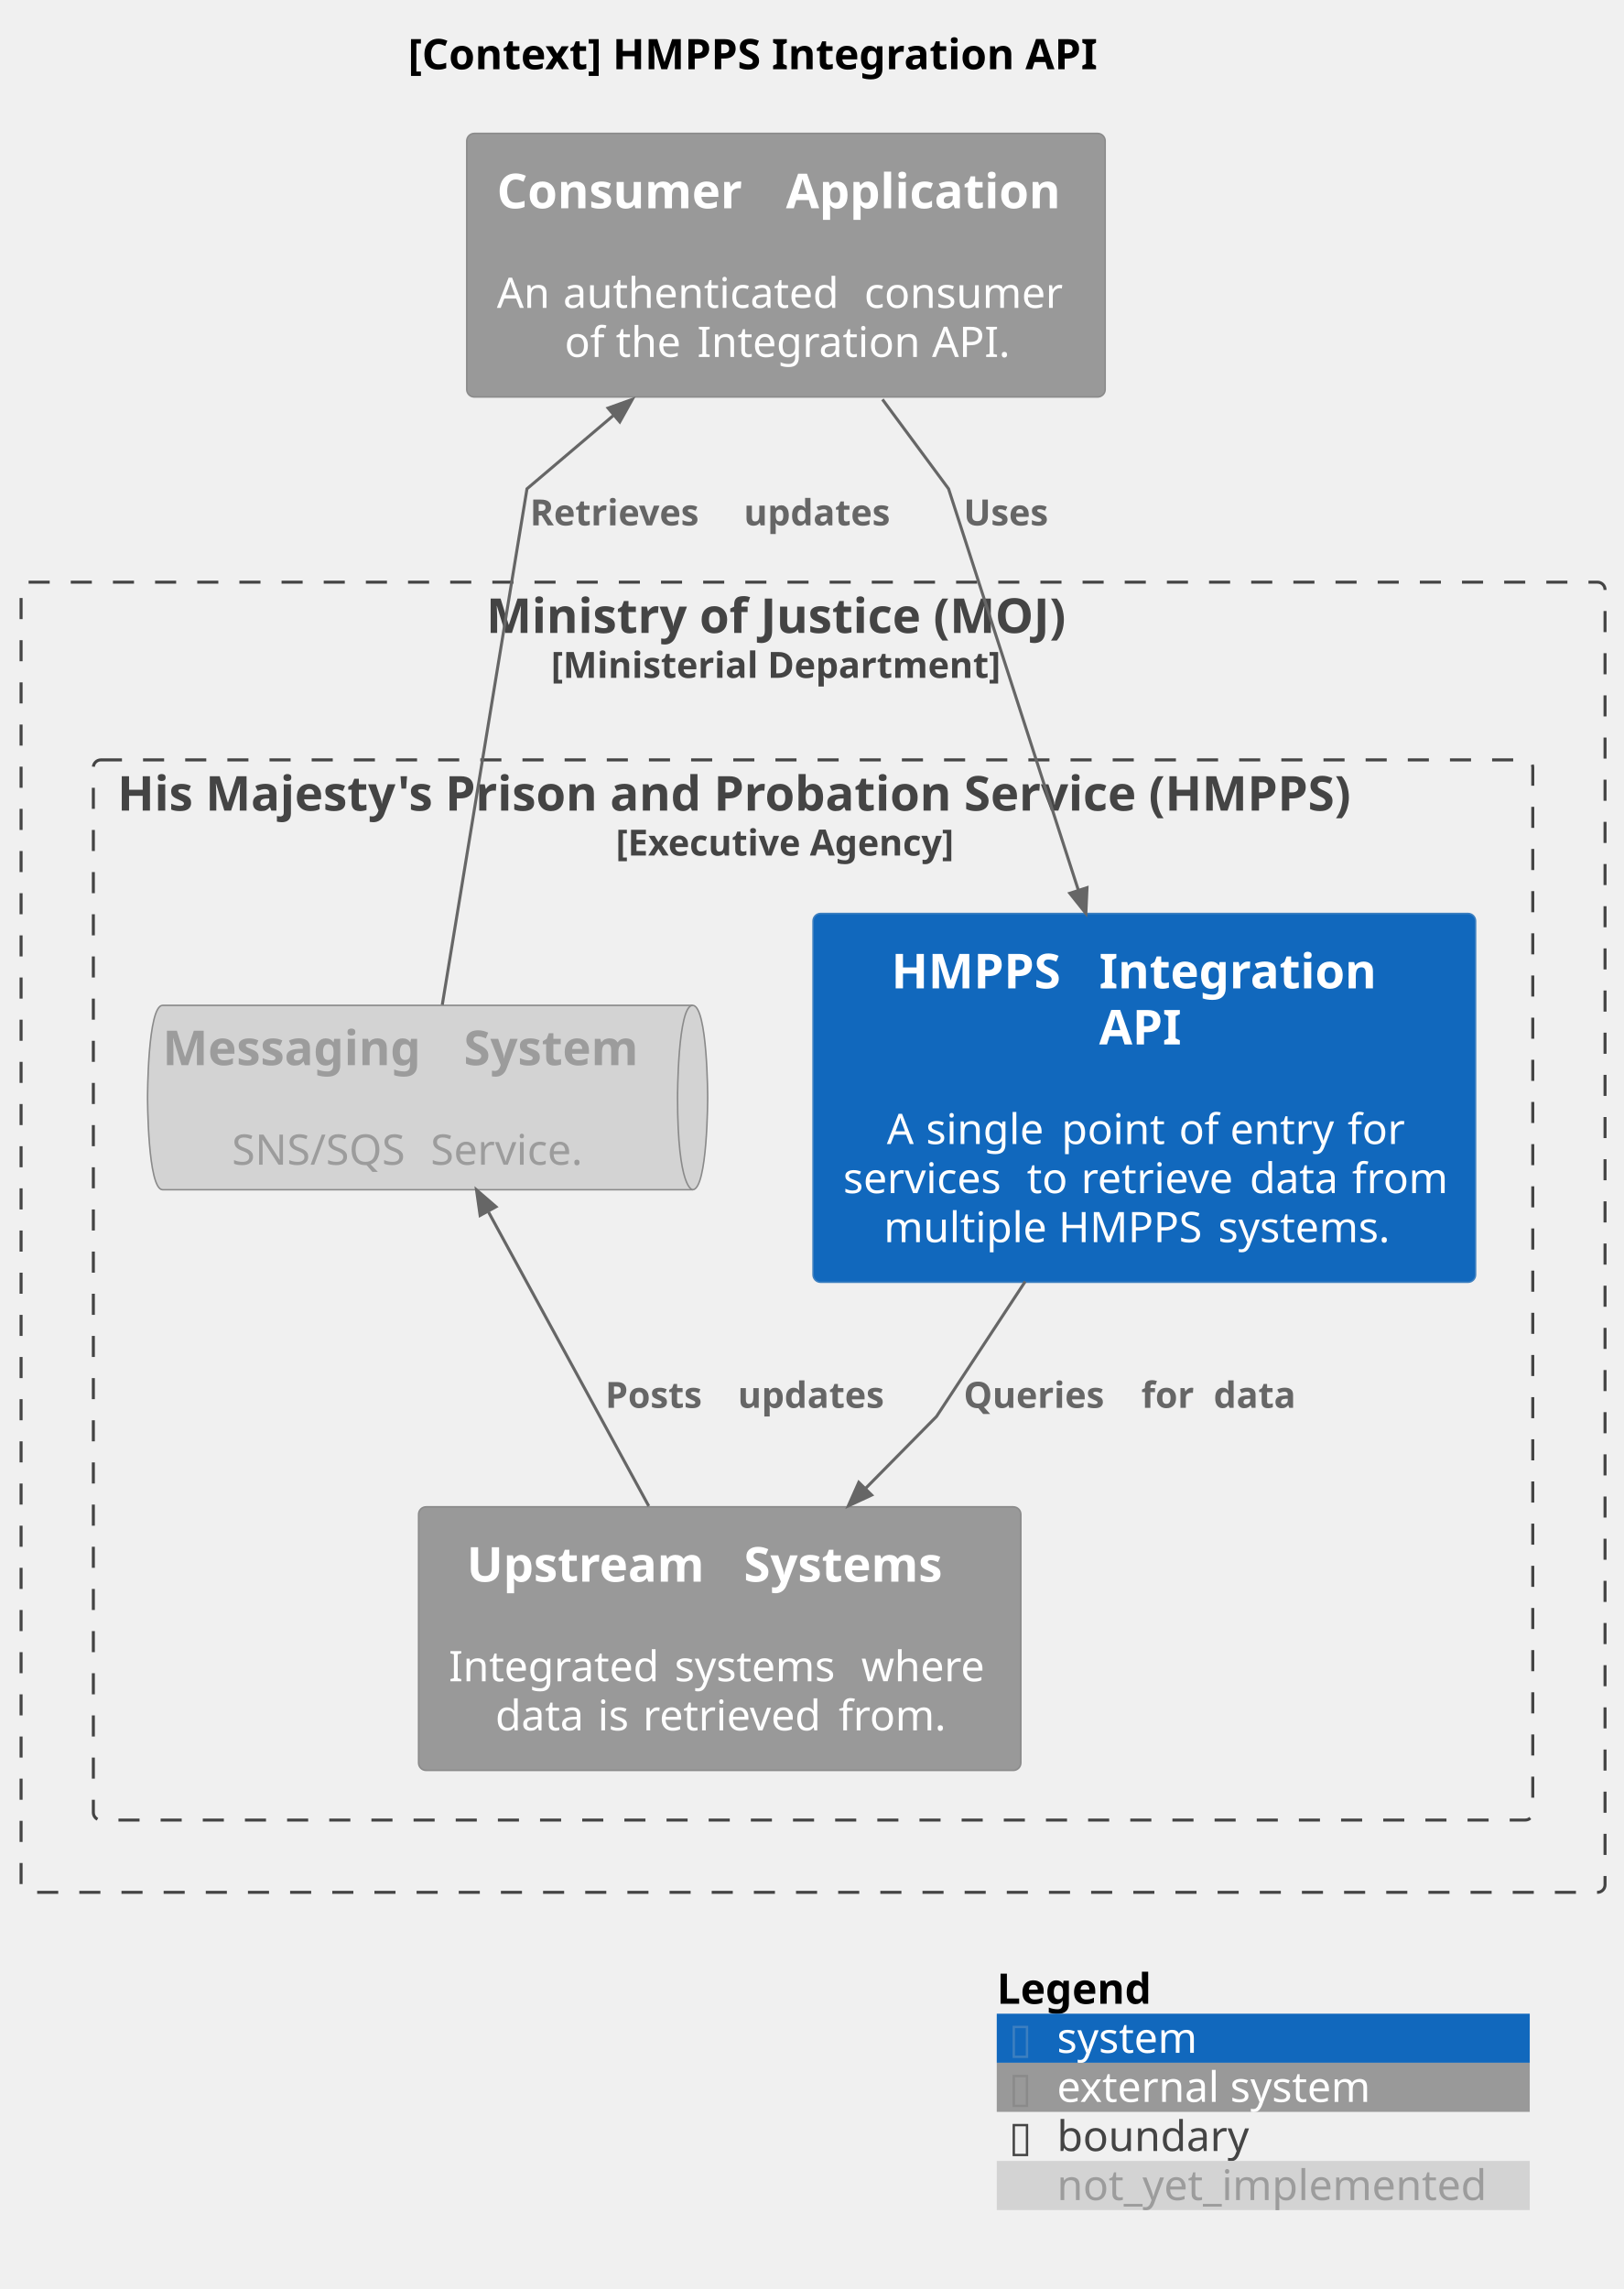
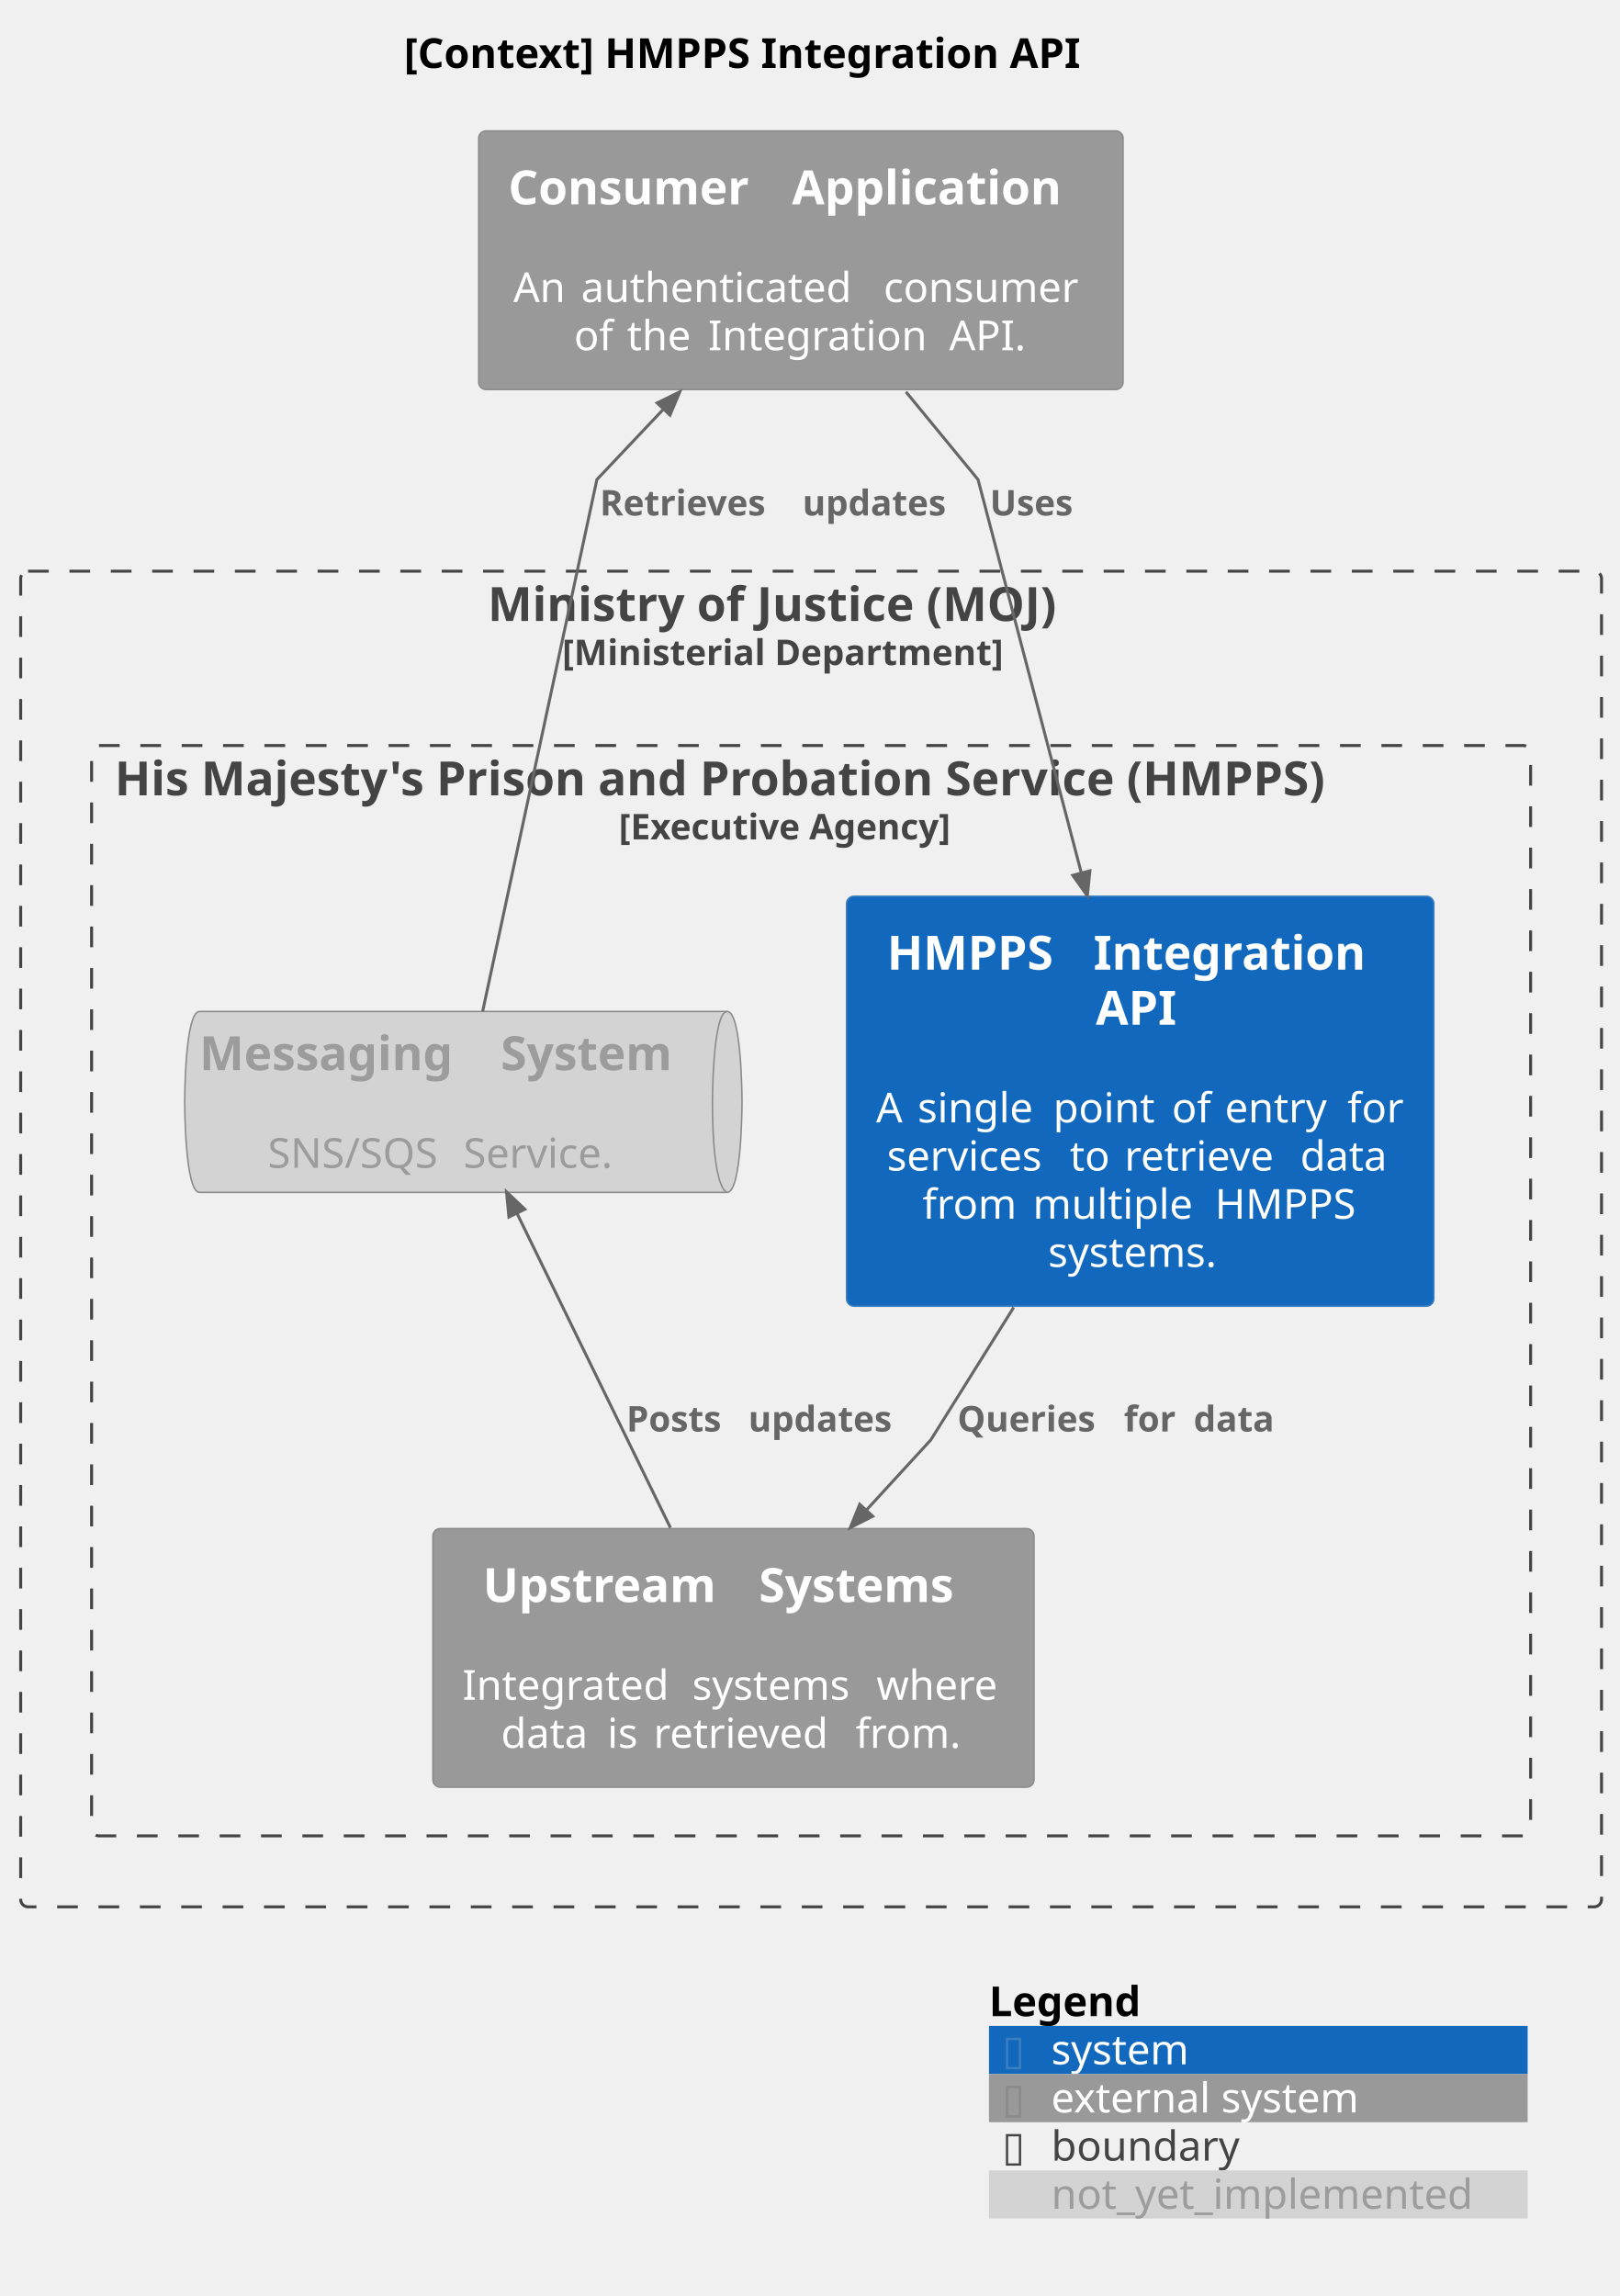
- <svg xmlns="http://www.w3.org/2000/svg" contentStyleType="text/css" height="760px" preserveAspectRatio="none" style="width:539px;height:760px;background:#FFFFFF;" version="1.1" viewBox="0 0 539 760" width="539px" zoomAndPan="magnify">
+ <svg xmlns="http://www.w3.org/2000/svg" contentStyleType="text/css" data-diagram-type="DESCRIPTION" height="777px" preserveAspectRatio="none" style="width:548px;height:777px;background:#FFFFFF;" version="1.1" viewBox="0 0 548 777" width="548px" zoomAndPan="magnify">
  <defs />
  <g>
-     <text fill="#000000" font-family="sans-serif" font-size="14" font-weight="bold" lengthAdjust="spacing" textLength="254" x="135.5" y="22.995">[Context] HMPPS Integration API</text>
-     <g id="cluster_moj">
-       <rect fill="none" height="435" rx="2.5" ry="2.5" style="stroke:#444444;stroke-width:1.0;stroke-dasharray:7.0,7.0;" width="526" x="7" y="193.297" />
-       <text fill="#444444" font-family="sans-serif" font-size="16" font-weight="bold" lengthAdjust="spacing" textLength="217" x="161.5" y="210.148">Ministry of Justice (MOJ)</text>
-       <text fill="#444444" font-family="sans-serif" font-size="12" font-weight="bold" lengthAdjust="spacing" textLength="174" x="183" y="225.06">[Ministerial Department]</text>
+     <text fill="#000000" font-family="sans-serif" font-size="14" font-weight="bold" lengthAdjust="spacing" textLength="260.559" x="136.721" y="22.995">[Context] HMPPS Integration API</text>
+     <g class="cluster" data-entity="moj" data-source-line="1575" data-uid="ent0003" id="cluster_moj">
+       <rect fill="none" height="452" rx="2.5" ry="2.5" style="stroke:#444444;stroke-width:1;stroke-dasharray:7.0,7.0;" width="535" x="7" y="193.297" />
+       <text fill="#444444" font-family="sans-serif" font-size="16" font-weight="bold" lengthAdjust="spacing" textLength="218.875" x="165.062" y="210.148">Ministry of Justice (MOJ)</text>
+       <text fill="#444444" font-family="sans-serif" font-size="12" font-weight="bold" lengthAdjust="spacing" textLength="168.481" x="190.26" y="225.06">[Ministerial Department]</text>
    </g>
-     <g id="cluster_hmpps">
-       <rect fill="none" height="352" rx="2.5" ry="2.5" style="stroke:#444444;stroke-width:1.0;stroke-dasharray:7.0,7.0;" width="478" x="31" y="252.297" />
-       <text fill="#444444" font-family="sans-serif" font-size="16" font-weight="bold" lengthAdjust="spacing" textLength="462" x="39" y="269.148">His Majesty's Prison and Probation Service (HMPPS)</text>
-       <text fill="#444444" font-family="sans-serif" font-size="12" font-weight="bold" lengthAdjust="spacing" textLength="131" x="204.5" y="284.06">[Executive Agency]</text>
+     <g class="cluster" data-entity="hmpps" data-source-line="1575" data-uid="ent0004" id="cluster_hmpps">
+       <rect fill="none" height="369" rx="2.5" ry="2.5" style="stroke:#444444;stroke-width:1;stroke-dasharray:7.0,7.0;" width="487" x="31" y="252.297" />
+       <text fill="#444444" font-family="sans-serif" font-size="16" font-weight="bold" lengthAdjust="spacing" textLength="471.352" x="38.824" y="269.148">His Majesty's Prison and Probation Service (HMPPS)</text>
+       <text fill="#444444" font-family="sans-serif" font-size="12" font-weight="bold" lengthAdjust="spacing" textLength="130.184" x="209.408" y="284.06">[Executive Agency]</text>
    </g>
-     <g id="elem_hmpps_integration_api">
-       <rect fill="#1168BD" height="122.438" rx="2.5" ry="2.5" style="stroke:#3C7FC0;stroke-width:0.5;" width="220" x="270" y="303.297" />
-       <text fill="#FFFFFF" font-family="sans-serif" font-size="16" font-weight="bold" lengthAdjust="spacing" textLength="63" x="296" y="328.148">HMPPS</text>
-       <text fill="#FFFFFF" font-family="sans-serif" font-size="16" font-weight="bold" lengthAdjust="spacing" textLength="6" x="359" y="328.148"> </text>
-       <text fill="#FFFFFF" font-family="sans-serif" font-size="16" font-weight="bold" lengthAdjust="spacing" textLength="99" x="365" y="328.148">Integration</text>
-       <text fill="#FFFFFF" font-family="sans-serif" font-size="16" font-weight="bold" lengthAdjust="spacing" textLength="30" x="365" y="346.773">API</text>
-       <text fill="#FFFFFF" font-family="sans-serif" font-size="14" lengthAdjust="spacing" textLength="4" x="378" y="363.542"> </text>
-       <text fill="#FFFFFF" font-family="sans-serif" font-size="14" lengthAdjust="spacing" textLength="9" x="294.5" y="379.839">A</text>
-       <text fill="#FFFFFF" font-family="sans-serif" font-size="14" lengthAdjust="spacing" textLength="4" x="303.5" y="379.839"> </text>
-       <text fill="#FFFFFF" font-family="sans-serif" font-size="14" lengthAdjust="spacing" textLength="41" x="307.5" y="379.839">single</text>
-       <text fill="#FFFFFF" font-family="sans-serif" font-size="14" lengthAdjust="spacing" textLength="4" x="348.5" y="379.839"> </text>
-       <text fill="#FFFFFF" font-family="sans-serif" font-size="14" lengthAdjust="spacing" textLength="35" x="352.5" y="379.839">point</text>
-       <text fill="#FFFFFF" font-family="sans-serif" font-size="14" lengthAdjust="spacing" textLength="4" x="387.5" y="379.839"> </text>
-       <text fill="#FFFFFF" font-family="sans-serif" font-size="14" lengthAdjust="spacing" textLength="13" x="391.5" y="379.839">of</text>
-       <text fill="#FFFFFF" font-family="sans-serif" font-size="14" lengthAdjust="spacing" textLength="4" x="404.5" y="379.839"> </text>
-       <text fill="#FFFFFF" font-family="sans-serif" font-size="14" lengthAdjust="spacing" textLength="35" x="408.5" y="379.839">entry</text>
-       <text fill="#FFFFFF" font-family="sans-serif" font-size="14" lengthAdjust="spacing" textLength="4" x="443.5" y="379.839"> </text>
-       <text fill="#FFFFFF" font-family="sans-serif" font-size="14" lengthAdjust="spacing" textLength="18" x="447.5" y="379.839">for</text>
-       <text fill="#FFFFFF" font-family="sans-serif" font-size="14" lengthAdjust="spacing" textLength="57" x="280" y="396.136">services</text>
-       <text fill="#FFFFFF" font-family="sans-serif" font-size="14" lengthAdjust="spacing" textLength="4" x="337" y="396.136"> </text>
-       <text fill="#FFFFFF" font-family="sans-serif" font-size="14" lengthAdjust="spacing" textLength="14" x="341" y="396.136">to</text>
-       <text fill="#FFFFFF" font-family="sans-serif" font-size="14" lengthAdjust="spacing" textLength="4" x="355" y="396.136"> </text>
-       <text fill="#FFFFFF" font-family="sans-serif" font-size="14" lengthAdjust="spacing" textLength="52" x="359" y="396.136">retrieve</text>
-       <text fill="#FFFFFF" font-family="sans-serif" font-size="14" lengthAdjust="spacing" textLength="4" x="411" y="396.136"> </text>
-       <text fill="#FFFFFF" font-family="sans-serif" font-size="14" lengthAdjust="spacing" textLength="30" x="415" y="396.136">data</text>
-       <text fill="#FFFFFF" font-family="sans-serif" font-size="14" lengthAdjust="spacing" textLength="4" x="445" y="396.136"> </text>
-       <text fill="#FFFFFF" font-family="sans-serif" font-size="14" lengthAdjust="spacing" textLength="31" x="449" y="396.136">from</text>
-       <text fill="#FFFFFF" font-family="sans-serif" font-size="14" lengthAdjust="spacing" textLength="54" x="293.5" y="412.433">multiple</text>
-       <text fill="#FFFFFF" font-family="sans-serif" font-size="14" lengthAdjust="spacing" textLength="4" x="347.5" y="412.433"> </text>
-       <text fill="#FFFFFF" font-family="sans-serif" font-size="14" lengthAdjust="spacing" textLength="49" x="351.5" y="412.433">HMPPS</text>
-       <text fill="#FFFFFF" font-family="sans-serif" font-size="14" lengthAdjust="spacing" textLength="4" x="400.5" y="412.433"> </text>
-       <text fill="#FFFFFF" font-family="sans-serif" font-size="14" lengthAdjust="spacing" textLength="62" x="404.5" y="412.433">systems.</text>
+     <g class="entity" data-entity="hmpps_integration_api" data-source-line="398" data-uid="ent0005" id="entity_hmpps_integration_api">
+       <rect fill="#1168BD" height="138.734" rx="2.5" ry="2.5" style="stroke:#3C7FC0;stroke-width:0.5;" width="198.739" x="286.5" y="303.297" />
+       <text fill="#FFFFFF" font-family="sans-serif" font-size="16" font-weight="bold" lengthAdjust="spacing" textLength="64.289" x="300.19" y="328.148">HMPPS</text>
+       <text fill="#FFFFFF" font-family="sans-serif" font-size="16" font-weight="bold" lengthAdjust="spacing" textLength="5.57" x="364.479" y="328.148"> </text>
+       <text fill="#FFFFFF" font-family="sans-serif" font-size="16" font-weight="bold" lengthAdjust="spacing" textLength="101.5" x="370.049" y="328.148">Integration</text>
+       <text fill="#FFFFFF" font-family="sans-serif" font-size="16" font-weight="bold" lengthAdjust="spacing" textLength="30.062" x="370.838" y="346.773">API</text>
+       <text fill="#FFFFFF" font-family="sans-serif" font-size="14" lengthAdjust="spacing" textLength="4.45" x="383.644" y="363.542"> </text>
+       <text fill="#FFFFFF" font-family="sans-serif" font-size="14" lengthAdjust="spacing" textLength="9.577" x="296.5" y="379.839">A</text>
+       <text fill="#FFFFFF" font-family="sans-serif" font-size="14" lengthAdjust="spacing" textLength="4.45" x="306.077" y="379.839"> </text>
+       <text fill="#FFFFFF" font-family="sans-serif" font-size="14" lengthAdjust="spacing" textLength="41.446" x="310.527" y="379.839">single</text>
+       <text fill="#FFFFFF" font-family="sans-serif" font-size="14" lengthAdjust="spacing" textLength="4.45" x="351.974" y="379.839"> </text>
+       <text fill="#FFFFFF" font-family="sans-serif" font-size="14" lengthAdjust="spacing" textLength="35.704" x="356.424" y="379.839">point</text>
+       <text fill="#FFFFFF" font-family="sans-serif" font-size="14" lengthAdjust="spacing" textLength="4.45" x="392.128" y="379.839"> </text>
+       <text fill="#FFFFFF" font-family="sans-serif" font-size="14" lengthAdjust="spacing" textLength="13.494" x="396.578" y="379.839">of</text>
+       <text fill="#FFFFFF" font-family="sans-serif" font-size="14" lengthAdjust="spacing" textLength="4.45" x="410.072" y="379.839"> </text>
+       <text fill="#FFFFFF" font-family="sans-serif" font-size="14" lengthAdjust="spacing" textLength="37.017" x="414.522" y="379.839">entry</text>
+       <text fill="#FFFFFF" font-family="sans-serif" font-size="14" lengthAdjust="spacing" textLength="4.45" x="451.539" y="379.839"> </text>
+       <text fill="#FFFFFF" font-family="sans-serif" font-size="14" lengthAdjust="spacing" textLength="19.25" x="455.989" y="379.839">for</text>
+       <text fill="#FFFFFF" font-family="sans-serif" font-size="14" lengthAdjust="spacing" textLength="57.442" x="300.171" y="396.136">services</text>
+       <text fill="#FFFFFF" font-family="sans-serif" font-size="14" lengthAdjust="spacing" textLength="4.45" x="357.613" y="396.136"> </text>
+       <text fill="#FFFFFF" font-family="sans-serif" font-size="14" lengthAdjust="spacing" textLength="14.055" x="362.063" y="396.136">to</text>
+       <text fill="#FFFFFF" font-family="sans-serif" font-size="14" lengthAdjust="spacing" textLength="4.45" x="376.118" y="396.136"> </text>
+       <text fill="#FFFFFF" font-family="sans-serif" font-size="14" lengthAdjust="spacing" textLength="55.016" x="380.568" y="396.136">retrieve</text>
+       <text fill="#FFFFFF" font-family="sans-serif" font-size="14" lengthAdjust="spacing" textLength="4.45" x="435.584" y="396.136"> </text>
+       <text fill="#FFFFFF" font-family="sans-serif" font-size="14" lengthAdjust="spacing" textLength="31.534" x="440.034" y="396.136">data</text>
+       <text fill="#FFFFFF" font-family="sans-serif" font-size="14" lengthAdjust="spacing" textLength="32.888" x="312.202" y="412.433">from</text>
+       <text fill="#FFFFFF" font-family="sans-serif" font-size="14" lengthAdjust="spacing" textLength="4.45" x="345.09" y="412.433"> </text>
+       <text fill="#FFFFFF" font-family="sans-serif" font-size="14" lengthAdjust="spacing" textLength="57.169" x="349.54" y="412.433">multiple</text>
+       <text fill="#FFFFFF" font-family="sans-serif" font-size="14" lengthAdjust="spacing" textLength="4.45" x="406.709" y="412.433"> </text>
+       <text fill="#FFFFFF" font-family="sans-serif" font-size="14" lengthAdjust="spacing" textLength="48.378" x="411.159" y="412.433">HMPPS</text>
+       <text fill="#FFFFFF" font-family="sans-serif" font-size="14" lengthAdjust="spacing" textLength="62.357" x="354.691" y="428.729">systems.</text>
    </g>
-     <g id="elem_messaging">
-       <path d="M54,333.797 L230,333.797 C235,333.797 235,364.406 235,364.406 C235,364.406 235,395.016 230,395.016 L54,395.016 C49,395.016 49,364.406 49,364.406 C49,364.406 49,333.797 54,333.797 " fill="#D3D3D3" style="stroke:#8A8A8A;stroke-width:0.5;" />
-       <path d="M230,333.797 C225,333.797 225,364.406 225,364.406 C225,395.016 230,395.016 230,395.016 " fill="none" style="stroke:#8A8A8A;stroke-width:0.5;" />
-       <text fill="#9C9C9C" font-family="sans-serif" font-size="16" font-weight="bold" lengthAdjust="spacing" textLength="94" x="54" y="353.648">Messaging</text>
-       <text fill="#9C9C9C" font-family="sans-serif" font-size="16" font-weight="bold" lengthAdjust="spacing" textLength="6" x="148" y="353.648"> </text>
-       <text fill="#9C9C9C" font-family="sans-serif" font-size="16" font-weight="bold" lengthAdjust="spacing" textLength="66" x="154" y="353.648">System</text>
-       <text fill="#9C9C9C" font-family="sans-serif" font-size="14" lengthAdjust="spacing" textLength="4" x="135" y="370.417"> </text>
-       <text fill="#9C9C9C" font-family="sans-serif" font-size="14" lengthAdjust="spacing" textLength="62" x="77" y="386.714">SNS/SQS</text>
-       <text fill="#9C9C9C" font-family="sans-serif" font-size="14" lengthAdjust="spacing" textLength="4" x="139" y="386.714"> </text>
-       <text fill="#9C9C9C" font-family="sans-serif" font-size="14" lengthAdjust="spacing" textLength="54" x="143" y="386.714">Service.</text>
+     <g class="entity" data-entity="messaging" data-source-line="423" data-uid="ent0006" id="entity_messaging">
+       <path d="M67.5,342.297 L246.117,342.297 C251.117,342.297 251.117,372.906 251.117,372.906 C251.117,372.906 251.117,403.516 246.117,403.516 L67.5,403.516 C62.5,403.516 62.5,372.906 62.5,372.906 C62.5,372.906 62.5,342.297 67.5,342.297" fill="#D3D3D3" style="stroke:#8A8A8A;stroke-width:0.5;" />
+       <path d="M246.117,342.297 C241.117,342.297 241.117,372.906 241.117,372.906 C241.117,403.516 246.117,403.516 246.117,403.516" fill="none" style="stroke:#8A8A8A;stroke-width:0.5;" />
+       <text fill="#9C9C9C" font-family="sans-serif" font-size="16" font-weight="bold" lengthAdjust="spacing" textLength="96.398" x="67.5" y="362.148">Messaging</text>
+       <text fill="#9C9C9C" font-family="sans-serif" font-size="16" font-weight="bold" lengthAdjust="spacing" textLength="5.57" x="163.898" y="362.148"> </text>
+       <text fill="#9C9C9C" font-family="sans-serif" font-size="16" font-weight="bold" lengthAdjust="spacing" textLength="66.648" x="169.469" y="362.148">System</text>
+       <text fill="#9C9C9C" font-family="sans-serif" font-size="14" lengthAdjust="spacing" textLength="4.45" x="149.583" y="378.917"> </text>
+       <text fill="#9C9C9C" font-family="sans-serif" font-size="14" lengthAdjust="spacing" textLength="61.756" x="90.61" y="395.214">SNS/SQS</text>
+       <text fill="#9C9C9C" font-family="sans-serif" font-size="14" lengthAdjust="spacing" textLength="4.45" x="152.366" y="395.214"> </text>
+       <text fill="#9C9C9C" font-family="sans-serif" font-size="14" lengthAdjust="spacing" textLength="56.191" x="156.816" y="395.214">Service.</text>
    </g>
-     <g id="elem_upstream">
-       <rect fill="#999999" height="87.516" rx="2.5" ry="2.5" style="stroke:#8A8A8A;stroke-width:0.5;" width="200" x="139" y="500.297" />
-       <text fill="#FFFFFF" font-family="sans-serif" font-size="16" font-weight="bold" lengthAdjust="spacing" textLength="86" x="155" y="525.148">Upstream</text>
-       <text fill="#FFFFFF" font-family="sans-serif" font-size="16" font-weight="bold" lengthAdjust="spacing" textLength="6" x="241" y="525.148"> </text>
-       <text fill="#FFFFFF" font-family="sans-serif" font-size="16" font-weight="bold" lengthAdjust="spacing" textLength="76" x="247" y="525.148">Systems</text>
-       <text fill="#FFFFFF" font-family="sans-serif" font-size="14" lengthAdjust="spacing" textLength="4" x="237" y="541.917"> </text>
-       <text fill="#FFFFFF" font-family="sans-serif" font-size="14" lengthAdjust="spacing" textLength="71" x="149" y="558.214">Integrated</text>
-       <text fill="#FFFFFF" font-family="sans-serif" font-size="14" lengthAdjust="spacing" textLength="4" x="220" y="558.214"> </text>
-       <text fill="#FFFFFF" font-family="sans-serif" font-size="14" lengthAdjust="spacing" textLength="58" x="224" y="558.214">systems</text>
-       <text fill="#FFFFFF" font-family="sans-serif" font-size="14" lengthAdjust="spacing" textLength="4" x="282" y="558.214"> </text>
-       <text fill="#FFFFFF" font-family="sans-serif" font-size="14" lengthAdjust="spacing" textLength="43" x="286" y="558.214">where</text>
-       <text fill="#FFFFFF" font-family="sans-serif" font-size="14" lengthAdjust="spacing" textLength="30" x="164.5" y="574.511">data</text>
-       <text fill="#FFFFFF" font-family="sans-serif" font-size="14" lengthAdjust="spacing" textLength="4" x="194.5" y="574.511"> </text>
-       <text fill="#FFFFFF" font-family="sans-serif" font-size="14" lengthAdjust="spacing" textLength="11" x="198.5" y="574.511">is</text>
-       <text fill="#FFFFFF" font-family="sans-serif" font-size="14" lengthAdjust="spacing" textLength="4" x="209.5" y="574.511"> </text>
-       <text fill="#FFFFFF" font-family="sans-serif" font-size="14" lengthAdjust="spacing" textLength="61" x="213.5" y="574.511">retrieved</text>
-       <text fill="#FFFFFF" font-family="sans-serif" font-size="14" lengthAdjust="spacing" textLength="4" x="274.5" y="574.511"> </text>
-       <text fill="#FFFFFF" font-family="sans-serif" font-size="14" lengthAdjust="spacing" textLength="35" x="278.5" y="574.511">from.</text>
+     <g class="entity" data-entity="upstream" data-source-line="413" data-uid="ent0007" id="entity_upstream">
+       <rect fill="#999999" height="87.516" rx="2.5" ry="2.5" style="stroke:#8A8A8A;stroke-width:0.5;" width="203.429" x="146.5" y="517.297" />
+       <text fill="#FFFFFF" font-family="sans-serif" font-size="16" font-weight="bold" lengthAdjust="spacing" textLength="87.828" x="163.429" y="542.148">Upstream</text>
+       <text fill="#FFFFFF" font-family="sans-serif" font-size="16" font-weight="bold" lengthAdjust="spacing" textLength="5.57" x="251.257" y="542.148"> </text>
+       <text fill="#FFFFFF" font-family="sans-serif" font-size="16" font-weight="bold" lengthAdjust="spacing" textLength="76.172" x="256.828" y="542.148">Systems</text>
+       <text fill="#FFFFFF" font-family="sans-serif" font-size="14" lengthAdjust="spacing" textLength="4.45" x="245.989" y="558.917"> </text>
+       <text fill="#FFFFFF" font-family="sans-serif" font-size="14" lengthAdjust="spacing" textLength="73.315" x="156.5" y="575.214">Integrated</text>
+       <text fill="#FFFFFF" font-family="sans-serif" font-size="14" lengthAdjust="spacing" textLength="4.45" x="229.815" y="575.214"> </text>
+       <text fill="#FFFFFF" font-family="sans-serif" font-size="14" lengthAdjust="spacing" textLength="57.907" x="234.266" y="575.214">systems</text>
+       <text fill="#FFFFFF" font-family="sans-serif" font-size="14" lengthAdjust="spacing" textLength="4.45" x="292.173" y="575.214"> </text>
+       <text fill="#FFFFFF" font-family="sans-serif" font-size="14" lengthAdjust="spacing" textLength="43.306" x="296.623" y="575.214">where</text>
+       <text fill="#FFFFFF" font-family="sans-serif" font-size="14" lengthAdjust="spacing" textLength="31.534" x="169.56" y="591.511">data</text>
+       <text fill="#FFFFFF" font-family="sans-serif" font-size="14" lengthAdjust="spacing" textLength="4.45" x="201.094" y="591.511"> </text>
+       <text fill="#FFFFFF" font-family="sans-serif" font-size="14" lengthAdjust="spacing" textLength="11.184" x="205.544" y="591.511">is</text>
+       <text fill="#FFFFFF" font-family="sans-serif" font-size="14" lengthAdjust="spacing" textLength="4.45" x="216.728" y="591.511"> </text>
+       <text fill="#FFFFFF" font-family="sans-serif" font-size="14" lengthAdjust="spacing" textLength="63.902" x="221.178" y="591.511">retrieved</text>
+       <text fill="#FFFFFF" font-family="sans-serif" font-size="14" lengthAdjust="spacing" textLength="4.45" x="285.081" y="591.511"> </text>
+       <text fill="#FFFFFF" font-family="sans-serif" font-size="14" lengthAdjust="spacing" textLength="37.338" x="289.531" y="591.511">from.</text>
    </g>
-     <g id="elem_consumer">
-       <rect fill="#999999" height="87.516" rx="2.5" ry="2.5" style="stroke:#8A8A8A;stroke-width:0.5;" width="212" x="155" y="44.297" />
-       <text fill="#FFFFFF" font-family="sans-serif" font-size="16" font-weight="bold" lengthAdjust="spacing" textLength="90" x="165" y="69.148">Consumer</text>
-       <text fill="#FFFFFF" font-family="sans-serif" font-size="16" font-weight="bold" lengthAdjust="spacing" textLength="6" x="255" y="69.148"> </text>
-       <text fill="#FFFFFF" font-family="sans-serif" font-size="16" font-weight="bold" lengthAdjust="spacing" textLength="96" x="261" y="69.148">Application</text>
-       <text fill="#FFFFFF" font-family="sans-serif" font-size="14" lengthAdjust="spacing" textLength="4" x="259" y="85.917"> </text>
-       <text fill="#FFFFFF" font-family="sans-serif" font-size="14" lengthAdjust="spacing" textLength="18" x="165" y="102.214">An</text>
-       <text fill="#FFFFFF" font-family="sans-serif" font-size="14" lengthAdjust="spacing" textLength="4" x="183" y="102.214"> </text>
-       <text fill="#FFFFFF" font-family="sans-serif" font-size="14" lengthAdjust="spacing" textLength="96" x="187" y="102.214">authenticated</text>
-       <text fill="#FFFFFF" font-family="sans-serif" font-size="14" lengthAdjust="spacing" textLength="4" x="283" y="102.214"> </text>
-       <text fill="#FFFFFF" font-family="sans-serif" font-size="14" lengthAdjust="spacing" textLength="70" x="287" y="102.214">consumer</text>
-       <text fill="#FFFFFF" font-family="sans-serif" font-size="14" lengthAdjust="spacing" textLength="13" x="187.5" y="118.511">of</text>
-       <text fill="#FFFFFF" font-family="sans-serif" font-size="14" lengthAdjust="spacing" textLength="4" x="200.5" y="118.511"> </text>
-       <text fill="#FFFFFF" font-family="sans-serif" font-size="14" lengthAdjust="spacing" textLength="23" x="204.5" y="118.511">the</text>
-       <text fill="#FFFFFF" font-family="sans-serif" font-size="14" lengthAdjust="spacing" textLength="4" x="227.5" y="118.511"> </text>
-       <text fill="#FFFFFF" font-family="sans-serif" font-size="14" lengthAdjust="spacing" textLength="74" x="231.5" y="118.511">Integration</text>
-       <text fill="#FFFFFF" font-family="sans-serif" font-size="14" lengthAdjust="spacing" textLength="4" x="305.5" y="118.511"> </text>
-       <text fill="#FFFFFF" font-family="sans-serif" font-size="14" lengthAdjust="spacing" textLength="25" x="309.5" y="118.511">API.</text>
+     <g class="entity" data-entity="consumer" data-source-line="413" data-uid="ent0002" id="entity_consumer">
+       <rect fill="#999999" height="87.516" rx="2.5" ry="2.5" style="stroke:#8A8A8A;stroke-width:0.5;" width="218.078" x="162" y="44.297" />
+       <text fill="#FFFFFF" font-family="sans-serif" font-size="16" font-weight="bold" lengthAdjust="spacing" textLength="90.453" x="172" y="69.148">Consumer</text>
+       <text fill="#FFFFFF" font-family="sans-serif" font-size="16" font-weight="bold" lengthAdjust="spacing" textLength="5.57" x="262.453" y="69.148"> </text>
+       <text fill="#FFFFFF" font-family="sans-serif" font-size="16" font-weight="bold" lengthAdjust="spacing" textLength="102.055" x="268.023" y="69.148">Application</text>
+       <text fill="#FFFFFF" font-family="sans-serif" font-size="14" lengthAdjust="spacing" textLength="4.45" x="268.814" y="85.917"> </text>
+       <text fill="#FFFFFF" font-family="sans-serif" font-size="14" lengthAdjust="spacing" textLength="18.45" x="173.736" y="102.214">An</text>
+       <text fill="#FFFFFF" font-family="sans-serif" font-size="14" lengthAdjust="spacing" textLength="4.45" x="192.186" y="102.214"> </text>
+       <text fill="#FFFFFF" font-family="sans-serif" font-size="14" lengthAdjust="spacing" textLength="97.945" x="196.637" y="102.214">authenticated</text>
+       <text fill="#FFFFFF" font-family="sans-serif" font-size="14" lengthAdjust="spacing" textLength="4.45" x="294.582" y="102.214"> </text>
+       <text fill="#FFFFFF" font-family="sans-serif" font-size="14" lengthAdjust="spacing" textLength="69.31" x="299.032" y="102.214">consumer</text>
+       <text fill="#FFFFFF" font-family="sans-serif" font-size="14" lengthAdjust="spacing" textLength="13.494" x="194.258" y="118.511">of</text>
+       <text fill="#FFFFFF" font-family="sans-serif" font-size="14" lengthAdjust="spacing" textLength="4.45" x="207.752" y="118.511"> </text>
+       <text fill="#FFFFFF" font-family="sans-serif" font-size="14" lengthAdjust="spacing" textLength="22.976" x="212.202" y="118.511">the</text>
+       <text fill="#FFFFFF" font-family="sans-serif" font-size="14" lengthAdjust="spacing" textLength="4.45" x="235.178" y="118.511"> </text>
+       <text fill="#FFFFFF" font-family="sans-serif" font-size="14" lengthAdjust="spacing" textLength="77.144" x="239.628" y="118.511">Integration</text>
+       <text fill="#FFFFFF" font-family="sans-serif" font-size="14" lengthAdjust="spacing" textLength="4.45" x="316.772" y="118.511"> </text>
+       <text fill="#FFFFFF" font-family="sans-serif" font-size="14" lengthAdjust="spacing" textLength="26.599" x="321.222" y="118.511">API.</text>
    </g>
-     <g id="link_consumer_hmpps_integration_api">
-       <path d="M293.04,132.607 C304.66,148.327 315,162.297 315,162.297 C315,162.297 339.21,237.157 358.08,295.507 " fill="none" id="consumer-to-hmpps_integration_api" style="stroke:#666666;stroke-width:1.0;" />
-       <polygon fill="#666666" points="360.59,303.267,360.974,294.731,355.267,296.584,360.59,303.267" style="stroke:#666666;stroke-width:1.0;" />
-       <text fill="#666666" font-family="sans-serif" font-size="12" font-weight="bold" lengthAdjust="spacing" textLength="35" x="320" y="174.435">Uses</text>
+     <g class="link" data-entity-1="consumer" data-entity-2="hmpps_integration_api" data-source-line="1715" data-uid="lnk8" id="link_consumer_hmpps_integration_api">
+       <path d="M306.6,132.607 C319.52,148.327 331,162.297 331,162.297 C331,162.297 349.919,234.359 365.959,295.459" fill="none" id="consumer-to-hmpps_integration_api" style="stroke:#666666;stroke-width:1;" />
+       <polygon fill="#666666" points="367.99,303.197,368.86,294.697,363.057,296.221,367.99,303.197" style="stroke:#666666;stroke-width:1;" />
+       <text fill="#666666" font-family="sans-serif" font-size="12" font-weight="bold" lengthAdjust="spacing" textLength="32.168" x="335" y="174.435">Uses</text>
    </g>
-     <g id="link_messaging_upstream">
-       <path d="M162.24,402.447 C177.75,430.887 199.16,470.197 215.44,500.057 " fill="none" id="messaging-backto-upstream" style="stroke:#666666;stroke-width:1.0;" />
-       <polygon fill="#666666" points="158.24,395.087,159.44,403.546,164.706,400.672,158.24,395.087" style="stroke:#666666;stroke-width:1.0;" />
-       <text fill="#666666" font-family="sans-serif" font-size="12" font-weight="bold" lengthAdjust="spacing" textLength="40" x="201" y="467.435">Posts</text>
-       <text fill="#666666" font-family="sans-serif" font-size="12" font-weight="bold" lengthAdjust="spacing" textLength="4" x="241" y="467.435"> </text>
-       <text fill="#666666" font-family="sans-serif" font-size="12" font-weight="bold" lengthAdjust="spacing" textLength="59" x="245" y="467.435">updates</text>
+     <g class="link" data-entity-1="messaging" data-entity-2="upstream" data-source-line="1729" data-uid="lnk10" id="link_messaging_upstream">
+       <path d="M174.927,410.537 C189.857,441.147 209.85,482.107 226.88,517.007" fill="none" id="messaging-backto-upstream" style="stroke:#666666;stroke-width:1;" />
+       <polygon fill="#666666" points="171.42,403.347,172.231,411.852,177.623,409.222,171.42,403.347" style="stroke:#666666;stroke-width:1;" />
+       <text fill="#666666" font-family="sans-serif" font-size="12" font-weight="bold" lengthAdjust="spacing" textLength="37.06" x="212" y="484.435">Posts</text>
+       <text fill="#666666" font-family="sans-serif" font-size="12" font-weight="bold" lengthAdjust="spacing" textLength="4.178" x="249.06" y="484.435"> </text>
+       <text fill="#666666" font-family="sans-serif" font-size="12" font-weight="bold" lengthAdjust="spacing" textLength="54.838" x="253.238" y="484.435">updates</text>
    </g>
-     <g id="link_consumer_messaging">
-       <path d="M203.58,138.037 C187.83,151.407 175,162.297 175,162.297 C175,162.297 156.05,277.727 146.87,333.637 " fill="none" id="consumer-backto-messaging" style="stroke:#666666;stroke-width:1.0;" />
-       <polygon fill="#666666" points="209.98,132.607,201.938,135.492,205.818,140.069,209.98,132.607" style="stroke:#666666;stroke-width:1.0;" />
-       <text fill="#666666" font-family="sans-serif" font-size="12" font-weight="bold" lengthAdjust="spacing" textLength="67" x="176" y="174.435">Retrieves</text>
-       <text fill="#666666" font-family="sans-serif" font-size="12" font-weight="bold" lengthAdjust="spacing" textLength="4" x="243" y="174.435"> </text>
-       <text fill="#666666" font-family="sans-serif" font-size="12" font-weight="bold" lengthAdjust="spacing" textLength="59" x="247" y="174.435">updates</text>
+     <g class="link" data-entity-1="consumer" data-entity-2="messaging" data-source-line="1729" data-uid="lnk12" id="link_consumer_messaging">
+       <path d="M224.566,138.422 C209.716,154.142 202,162.297 202,162.297 C202,162.297 175.76,284.477 163.35,342.227" fill="none" id="consumer-backto-messaging" style="stroke:#666666;stroke-width:1;" />
+       <polygon fill="#666666" points="230.06,132.607,222.386,136.362,226.747,140.482,230.06,132.607" style="stroke:#666666;stroke-width:1;" />
+       <text fill="#666666" font-family="sans-serif" font-size="12" font-weight="bold" lengthAdjust="spacing" textLength="64.389" x="203" y="174.435">Retrieves</text>
+       <text fill="#666666" font-family="sans-serif" font-size="12" font-weight="bold" lengthAdjust="spacing" textLength="4.178" x="267.389" y="174.435"> </text>
+       <text fill="#666666" font-family="sans-serif" font-size="12" font-weight="bold" lengthAdjust="spacing" textLength="54.838" x="271.566" y="174.435">updates</text>
    </g>
-     <g id="link_hmpps_integration_api_upstream">
-       <path d="M340.46,425.467 C325.05,448.927 311,470.297 311,470.297 C311,470.297 300.45,480.997 287.42,494.197 " fill="none" id="hmpps_integration_api-to-upstream" style="stroke:#666666;stroke-width:1.0;" />
-       <polygon fill="#666666" points="281.71,499.987,289.461,496.392,285.187,492.182,281.71,499.987" style="stroke:#666666;stroke-width:1.0;" />
-       <text fill="#666666" font-family="sans-serif" font-size="12" font-weight="bold" lengthAdjust="spacing" textLength="55" x="320" y="467.435">Queries</text>
-       <text fill="#666666" font-family="sans-serif" font-size="12" font-weight="bold" lengthAdjust="spacing" textLength="4" x="375" y="467.435"> </text>
-       <text fill="#666666" font-family="sans-serif" font-size="12" font-weight="bold" lengthAdjust="spacing" textLength="20" x="379" y="467.435">for</text>
-       <text fill="#666666" font-family="sans-serif" font-size="12" font-weight="bold" lengthAdjust="spacing" textLength="4" x="399" y="467.435"> </text>
-       <text fill="#666666" font-family="sans-serif" font-size="12" font-weight="bold" lengthAdjust="spacing" textLength="33" x="403" y="467.435">data</text>
+     <g class="link" data-entity-1="hmpps_integration_api" data-entity-2="upstream" data-source-line="1688" data-uid="lnk13" id="link_hmpps_integration_api_upstream">
+       <path d="M343.06,442.437 C328.11,466.337 315,487.297 315,487.297 C315,487.297 307.59,495.373 293.16,511.093" fill="none" id="hmpps_integration_api-to-upstream" style="stroke:#666666;stroke-width:1;" />
+       <polygon fill="#666666" points="287.75,516.987,295.37,513.122,290.95,509.065,287.75,516.987" style="stroke:#666666;stroke-width:1;" />
+       <text fill="#666666" font-family="sans-serif" font-size="12" font-weight="bold" lengthAdjust="spacing" textLength="52.195" x="324" y="484.435">Queries</text>
+       <text fill="#666666" font-family="sans-serif" font-size="12" font-weight="bold" lengthAdjust="spacing" textLength="4.178" x="376.195" y="484.435"> </text>
+       <text fill="#666666" font-family="sans-serif" font-size="12" font-weight="bold" lengthAdjust="spacing" textLength="19.383" x="380.373" y="484.435">for</text>
+       <text fill="#666666" font-family="sans-serif" font-size="12" font-weight="bold" lengthAdjust="spacing" textLength="4.178" x="399.756" y="484.435"> </text>
+       <text fill="#666666" font-family="sans-serif" font-size="12" font-weight="bold" lengthAdjust="spacing" textLength="30.521" x="403.934" y="484.435">data</text>
    </g>
-     <rect fill="none" height="16.297" style="stroke:none;stroke-width:1.0;" width="177" x="331" y="652.297" />
-     <text fill="#000000" font-family="sans-serif" font-size="14" font-weight="bold" lengthAdjust="spacing" textLength="59" x="331" y="665.292">Legend</text>
-     <text fill="#FFFFFF" font-family="sans-serif" font-size="14" lengthAdjust="spacing" textLength="4" x="395" y="665.292"> </text>
-     <rect fill="#1168BD" height="16.297" style="stroke:none;stroke-width:1.0;" width="177" x="331" y="668.594" />
-     <text fill="#3C7FC0" font-family="sans-serif" font-size="14" lengthAdjust="spacing" textLength="8" x="335" y="681.589">▯</text>
-     <text fill="#FFFFFF" font-family="sans-serif" font-size="14" lengthAdjust="spacing" textLength="4" x="343" y="681.589"> </text>
-     <text fill="#FFFFFF" font-family="sans-serif" font-size="14" lengthAdjust="spacing" textLength="50" x="351" y="681.589">system</text>
-     <text fill="#FFFFFF" font-family="sans-serif" font-size="14" lengthAdjust="spacing" textLength="4" x="405" y="681.589"> </text>
-     <rect fill="#999999" height="16.297" style="stroke:none;stroke-width:1.0;" width="177" x="331" y="684.891" />
-     <text fill="#8A8A8A" font-family="sans-serif" font-size="14" lengthAdjust="spacing" textLength="8" x="335" y="697.886">▯</text>
-     <text fill="#FFFFFF" font-family="sans-serif" font-size="14" lengthAdjust="spacing" textLength="4" x="343" y="697.886"> </text>
-     <text fill="#FFFFFF" font-family="sans-serif" font-size="14" lengthAdjust="spacing" textLength="109" x="351" y="697.886">external system</text>
-     <text fill="#FFFFFF" font-family="sans-serif" font-size="14" lengthAdjust="spacing" textLength="4" x="464" y="697.886"> </text>
-     <rect fill="none" height="16.297" style="stroke:none;stroke-width:1.0;" width="177" x="331" y="701.188" />
-     <text fill="#444444" font-family="sans-serif" font-size="14" lengthAdjust="spacing" textLength="8" x="335" y="714.183">▯</text>
-     <text fill="#FFFFFF" font-family="sans-serif" font-size="14" lengthAdjust="spacing" textLength="4" x="343" y="714.183"> </text>
-     <text fill="#444444" font-family="sans-serif" font-size="14" lengthAdjust="spacing" textLength="65" x="351" y="714.183">boundary</text>
-     <text fill="#FFFFFF" font-family="sans-serif" font-size="14" lengthAdjust="spacing" textLength="4" x="420" y="714.183"> </text>
-     <rect fill="#D3D3D3" height="16.297" style="stroke:none;stroke-width:1.0;" width="177" x="331" y="717.484" />
-     <text fill="#D3D3D3" font-family="sans-serif" font-size="14" lengthAdjust="spacing" textLength="8" x="335" y="730.48">▯</text>
-     <text fill="#FFFFFF" font-family="sans-serif" font-size="14" lengthAdjust="spacing" textLength="4" x="343" y="730.48"> </text>
-     <text fill="#9C9C9C" font-family="sans-serif" font-size="14" lengthAdjust="spacing" textLength="149" x="351" y="730.48">not_yet_implemented</text>
-     <text fill="#FFFFFF" font-family="sans-serif" font-size="14" lengthAdjust="spacing" textLength="4" x="504" y="730.48"> </text>
-     <line style="stroke:none;stroke-width:1.0;" x1="331" x2="508" y1="652.297" y2="652.297" />
-     <line style="stroke:none;stroke-width:1.0;" x1="331" x2="508" y1="668.594" y2="668.594" />
-     <line style="stroke:none;stroke-width:1.0;" x1="331" x2="508" y1="684.891" y2="684.891" />
-     <line style="stroke:none;stroke-width:1.0;" x1="331" x2="508" y1="701.188" y2="701.188" />
-     <line style="stroke:none;stroke-width:1.0;" x1="331" x2="508" y1="717.484" y2="717.484" />
-     <line style="stroke:none;stroke-width:1.0;" x1="331" x2="508" y1="733.781" y2="733.781" />
-     <line style="stroke:none;stroke-width:1.0;" x1="331" x2="331" y1="652.297" y2="733.781" />
-     <line style="stroke:none;stroke-width:1.0;" x1="508" x2="508" y1="652.297" y2="733.781" />
+     <rect fill="none" height="16.297" style="stroke:none;stroke-width:1;" width="182.301" x="334.699" y="669.297" />
+     <text fill="#000000" font-family="sans-serif" font-size="14" font-weight="bold" lengthAdjust="spacing" textLength="57.921" x="334.699" y="682.292">Legend</text>
+     <text fill="#FFFFFF" font-family="sans-serif" font-size="14" lengthAdjust="spacing" textLength="4.45" x="397.494" y="682.292"> </text>
+     <rect fill="#1168BD" height="16.297" style="stroke:none;stroke-width:1;" width="182.301" x="334.699" y="685.594" />
+     <text fill="#3C7FC0" font-family="sans-serif" font-size="14" lengthAdjust="spacing" textLength="7.704" x="339.149" y="698.589">▯</text>
+     <text fill="#FFFFFF" font-family="sans-serif" font-size="14" lengthAdjust="spacing" textLength="4.45" x="346.853" y="698.589"> </text>
+     <text fill="#FFFFFF" font-family="sans-serif" font-size="14" lengthAdjust="spacing" textLength="50.613" x="355.754" y="698.589">system</text>
+     <text fill="#FFFFFF" font-family="sans-serif" font-size="14" lengthAdjust="spacing" textLength="4.45" x="410.817" y="698.589"> </text>
+     <rect fill="#999999" height="16.297" style="stroke:none;stroke-width:1;" width="182.301" x="334.699" y="701.891" />
+     <text fill="#8A8A8A" font-family="sans-serif" font-size="14" lengthAdjust="spacing" textLength="7.704" x="339.149" y="714.886">▯</text>
+     <text fill="#FFFFFF" font-family="sans-serif" font-size="14" lengthAdjust="spacing" textLength="4.45" x="346.853" y="714.886"> </text>
+     <text fill="#FFFFFF" font-family="sans-serif" font-size="14" lengthAdjust="spacing" textLength="113.162" x="355.754" y="714.886">external system</text>
+     <text fill="#FFFFFF" font-family="sans-serif" font-size="14" lengthAdjust="spacing" textLength="4.45" x="473.366" y="714.886"> </text>
+     <rect fill="none" height="16.297" style="stroke:none;stroke-width:1;" width="182.301" x="334.699" y="718.188" />
+     <text fill="#444444" font-family="sans-serif" font-size="14" lengthAdjust="spacing" textLength="7.704" x="339.149" y="731.183">▯</text>
+     <text fill="#FFFFFF" font-family="sans-serif" font-size="14" lengthAdjust="spacing" textLength="4.45" x="346.853" y="731.183"> </text>
+     <text fill="#444444" font-family="sans-serif" font-size="14" lengthAdjust="spacing" textLength="66.705" x="355.754" y="731.183">boundary</text>
+     <text fill="#FFFFFF" font-family="sans-serif" font-size="14" lengthAdjust="spacing" textLength="4.45" x="426.909" y="731.183"> </text>
+     <rect fill="#D3D3D3" height="16.297" style="stroke:none;stroke-width:1;" width="182.301" x="334.699" y="734.484" />
+     <text fill="#D3D3D3" font-family="sans-serif" font-size="14" lengthAdjust="spacing" textLength="7.704" x="339.149" y="747.48">▯</text>
+     <text fill="#FFFFFF" font-family="sans-serif" font-size="14" lengthAdjust="spacing" textLength="4.45" x="346.853" y="747.48"> </text>
+     <text fill="#9C9C9C" font-family="sans-serif" font-size="14" lengthAdjust="spacing" textLength="152.346" x="355.754" y="747.48">not_yet_implemented</text>
+     <text fill="#FFFFFF" font-family="sans-serif" font-size="14" lengthAdjust="spacing" textLength="4.45" x="512.55" y="747.48"> </text>
+     <line style="stroke:none;stroke-width:1;" x1="334.699" x2="517" y1="669.297" y2="669.297" />
+     <line style="stroke:none;stroke-width:1;" x1="334.699" x2="517" y1="685.594" y2="685.594" />
+     <line style="stroke:none;stroke-width:1;" x1="334.699" x2="517" y1="701.891" y2="701.891" />
+     <line style="stroke:none;stroke-width:1;" x1="334.699" x2="517" y1="718.188" y2="718.188" />
+     <line style="stroke:none;stroke-width:1;" x1="334.699" x2="517" y1="734.484" y2="734.484" />
+     <line style="stroke:none;stroke-width:1;" x1="334.699" x2="517" y1="750.781" y2="750.781" />
+     <line style="stroke:none;stroke-width:1;" x1="334.699" x2="334.699" y1="669.297" y2="750.781" />
+     <line style="stroke:none;stroke-width:1;" x1="517" x2="517" y1="669.297" y2="750.781" />
  </g>
</svg>
